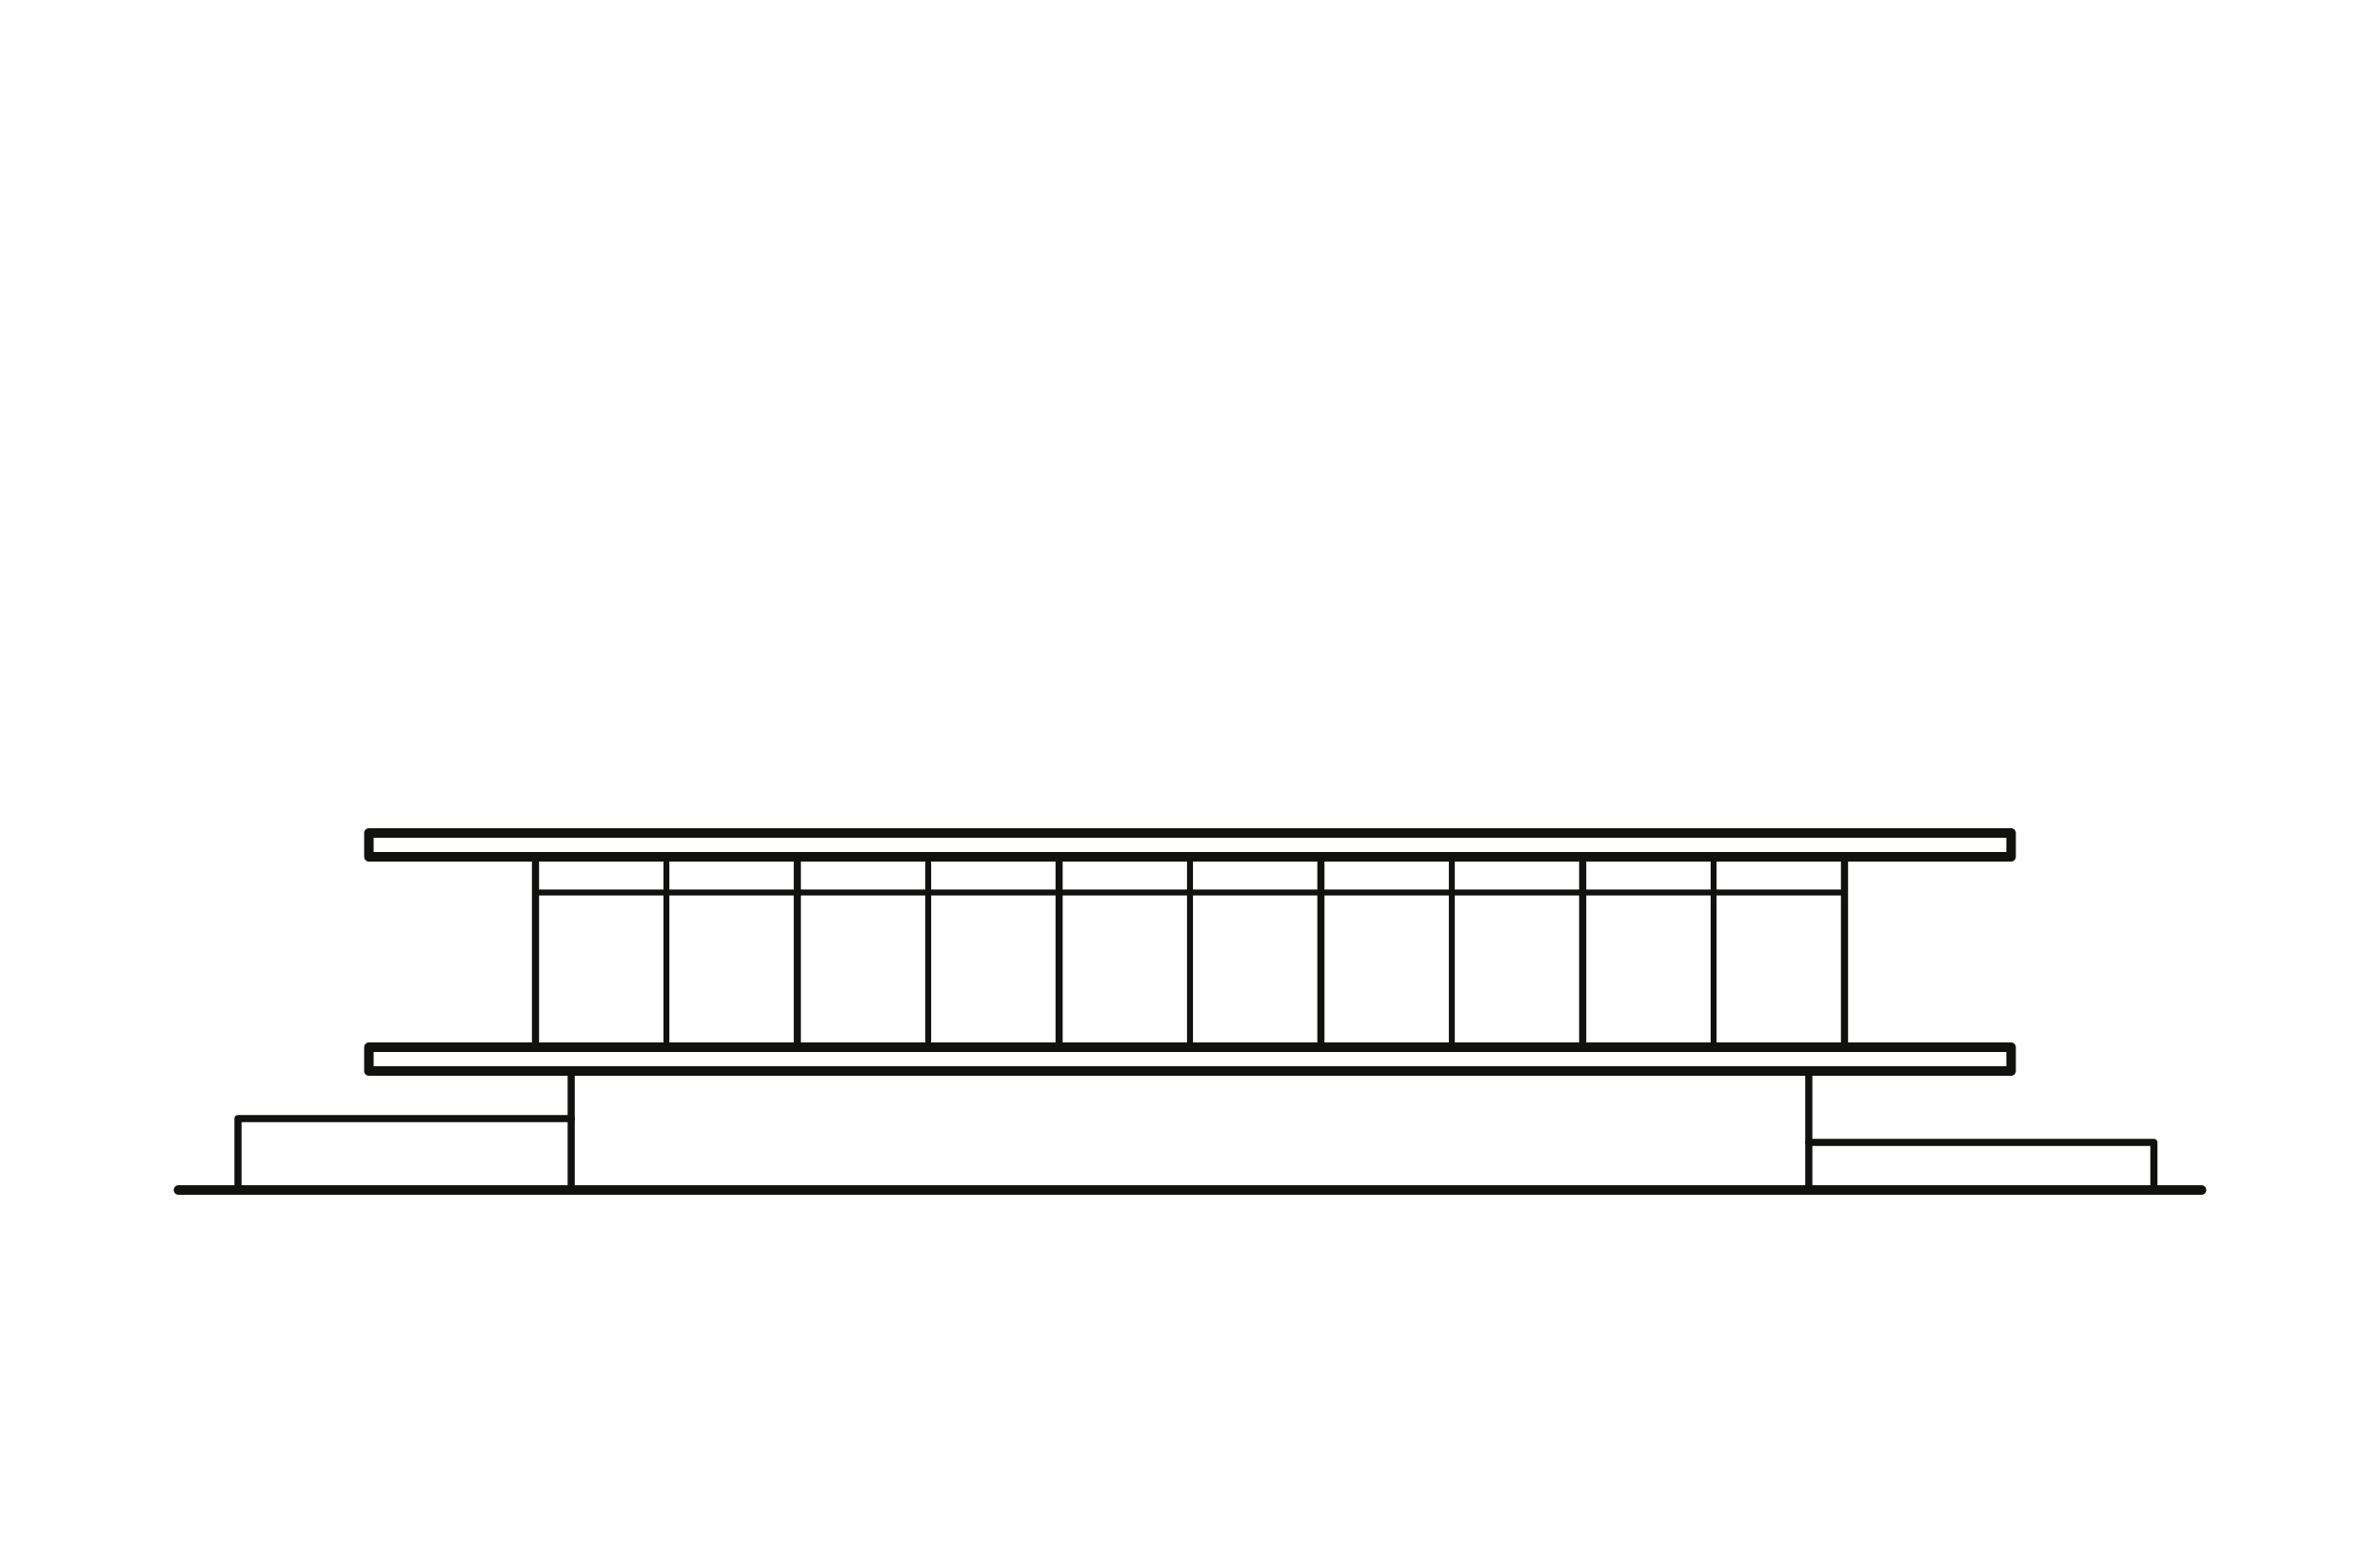
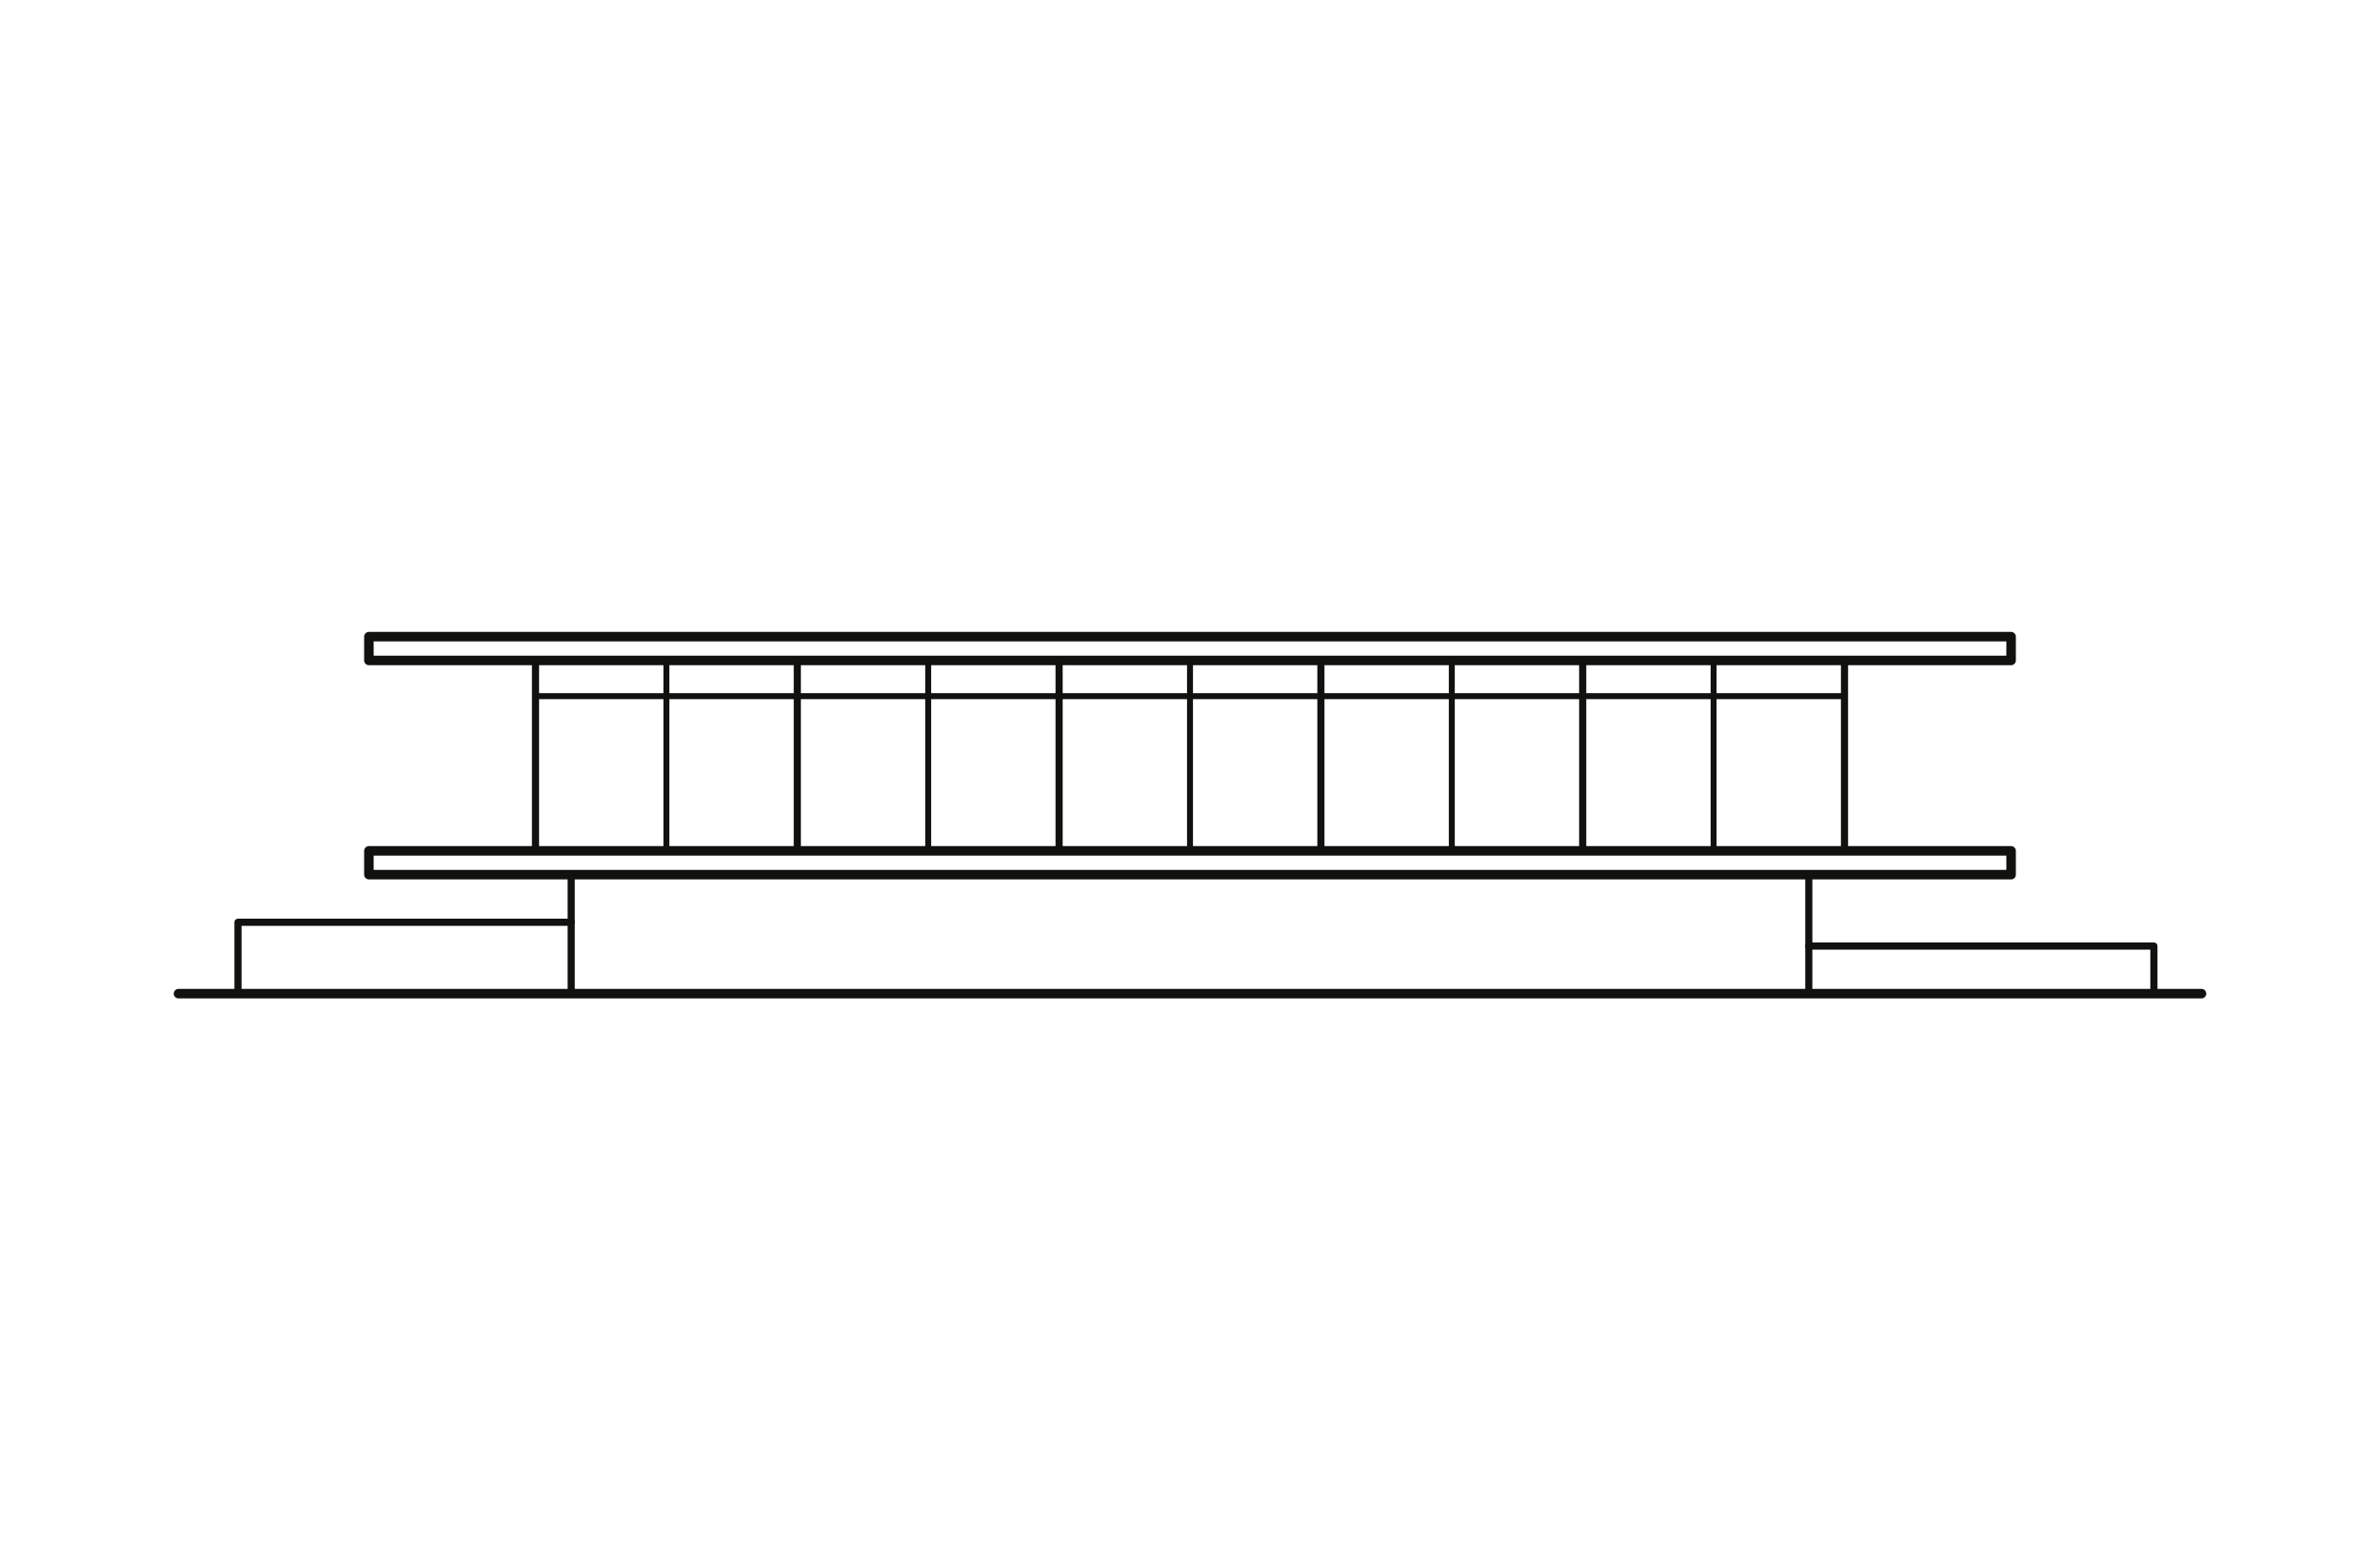
<svg xmlns="http://www.w3.org/2000/svg" viewBox="0 0 400 260" width="400" height="260">
  <rect width="400" height="260" fill="#fff" />
-   <g fill="none" stroke="#111110" stroke-linecap="round" stroke-linejoin="round">
+   <g transform="translate(0.0,-33.0) scale(1.000)" fill="none" stroke="#111110" stroke-linecap="round" stroke-linejoin="round">
    <path d="M30 200 H370" stroke-width="1.6" />
    <path d="M62 140 H338 M62 144 H338 M62 140 V144 M338 140 V144" stroke-width="1.6" />
    <path d="M62 176 H338 M62 180 H338 M62 176 V180 M338 176 V180" stroke-width="1.6" />
    <path d="M90 144 V176 M134 144 V176 M178 144 V176 M222 144 V176 M266 144 V176 M310 144 V176" stroke-width="1.2" />
    <path d="M112 144 V176 M156 144 V176 M200 144 V176 M244 144 V176 M288 144 V176" stroke-width="1.0" />
    <path d="M90 150 H310" stroke-width="1.0" />
    <path d="M96 180 V200 M304 180 V200" stroke-width="1.2" />
    <path d="M40 200 V188 H96 M304 192 H362 V200" stroke-width="1.2" />
  </g>
</svg>
